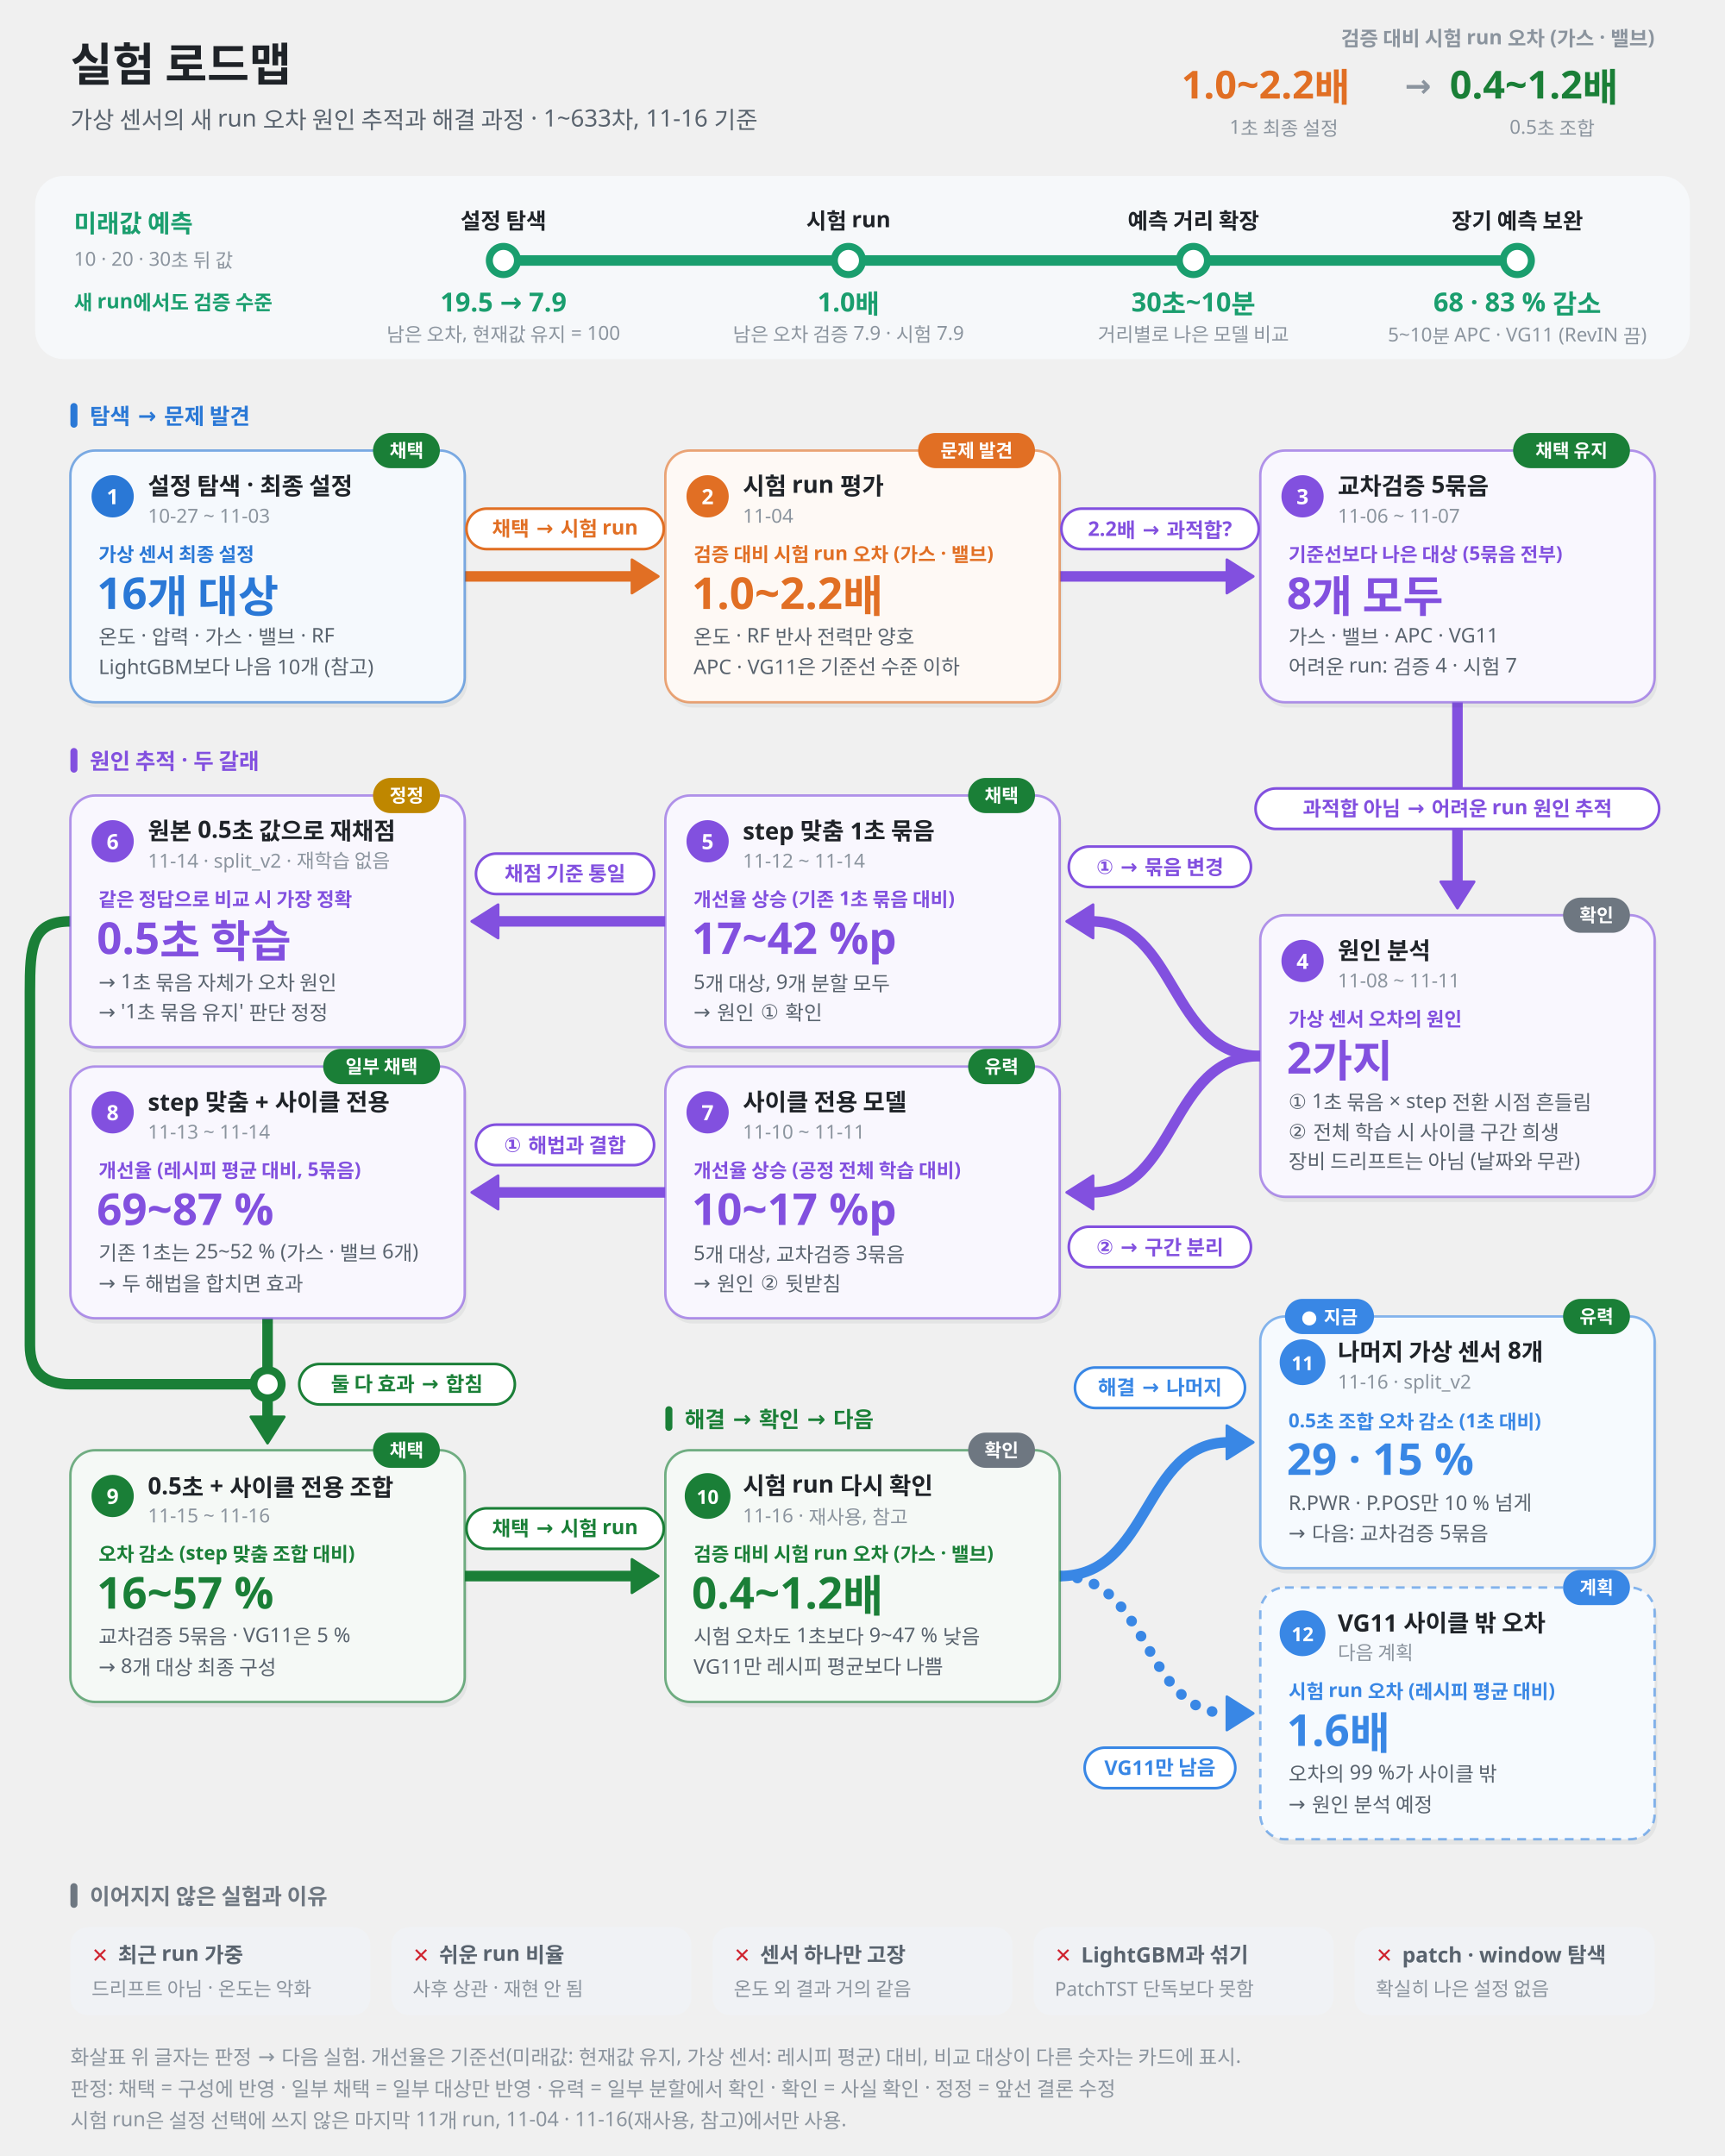
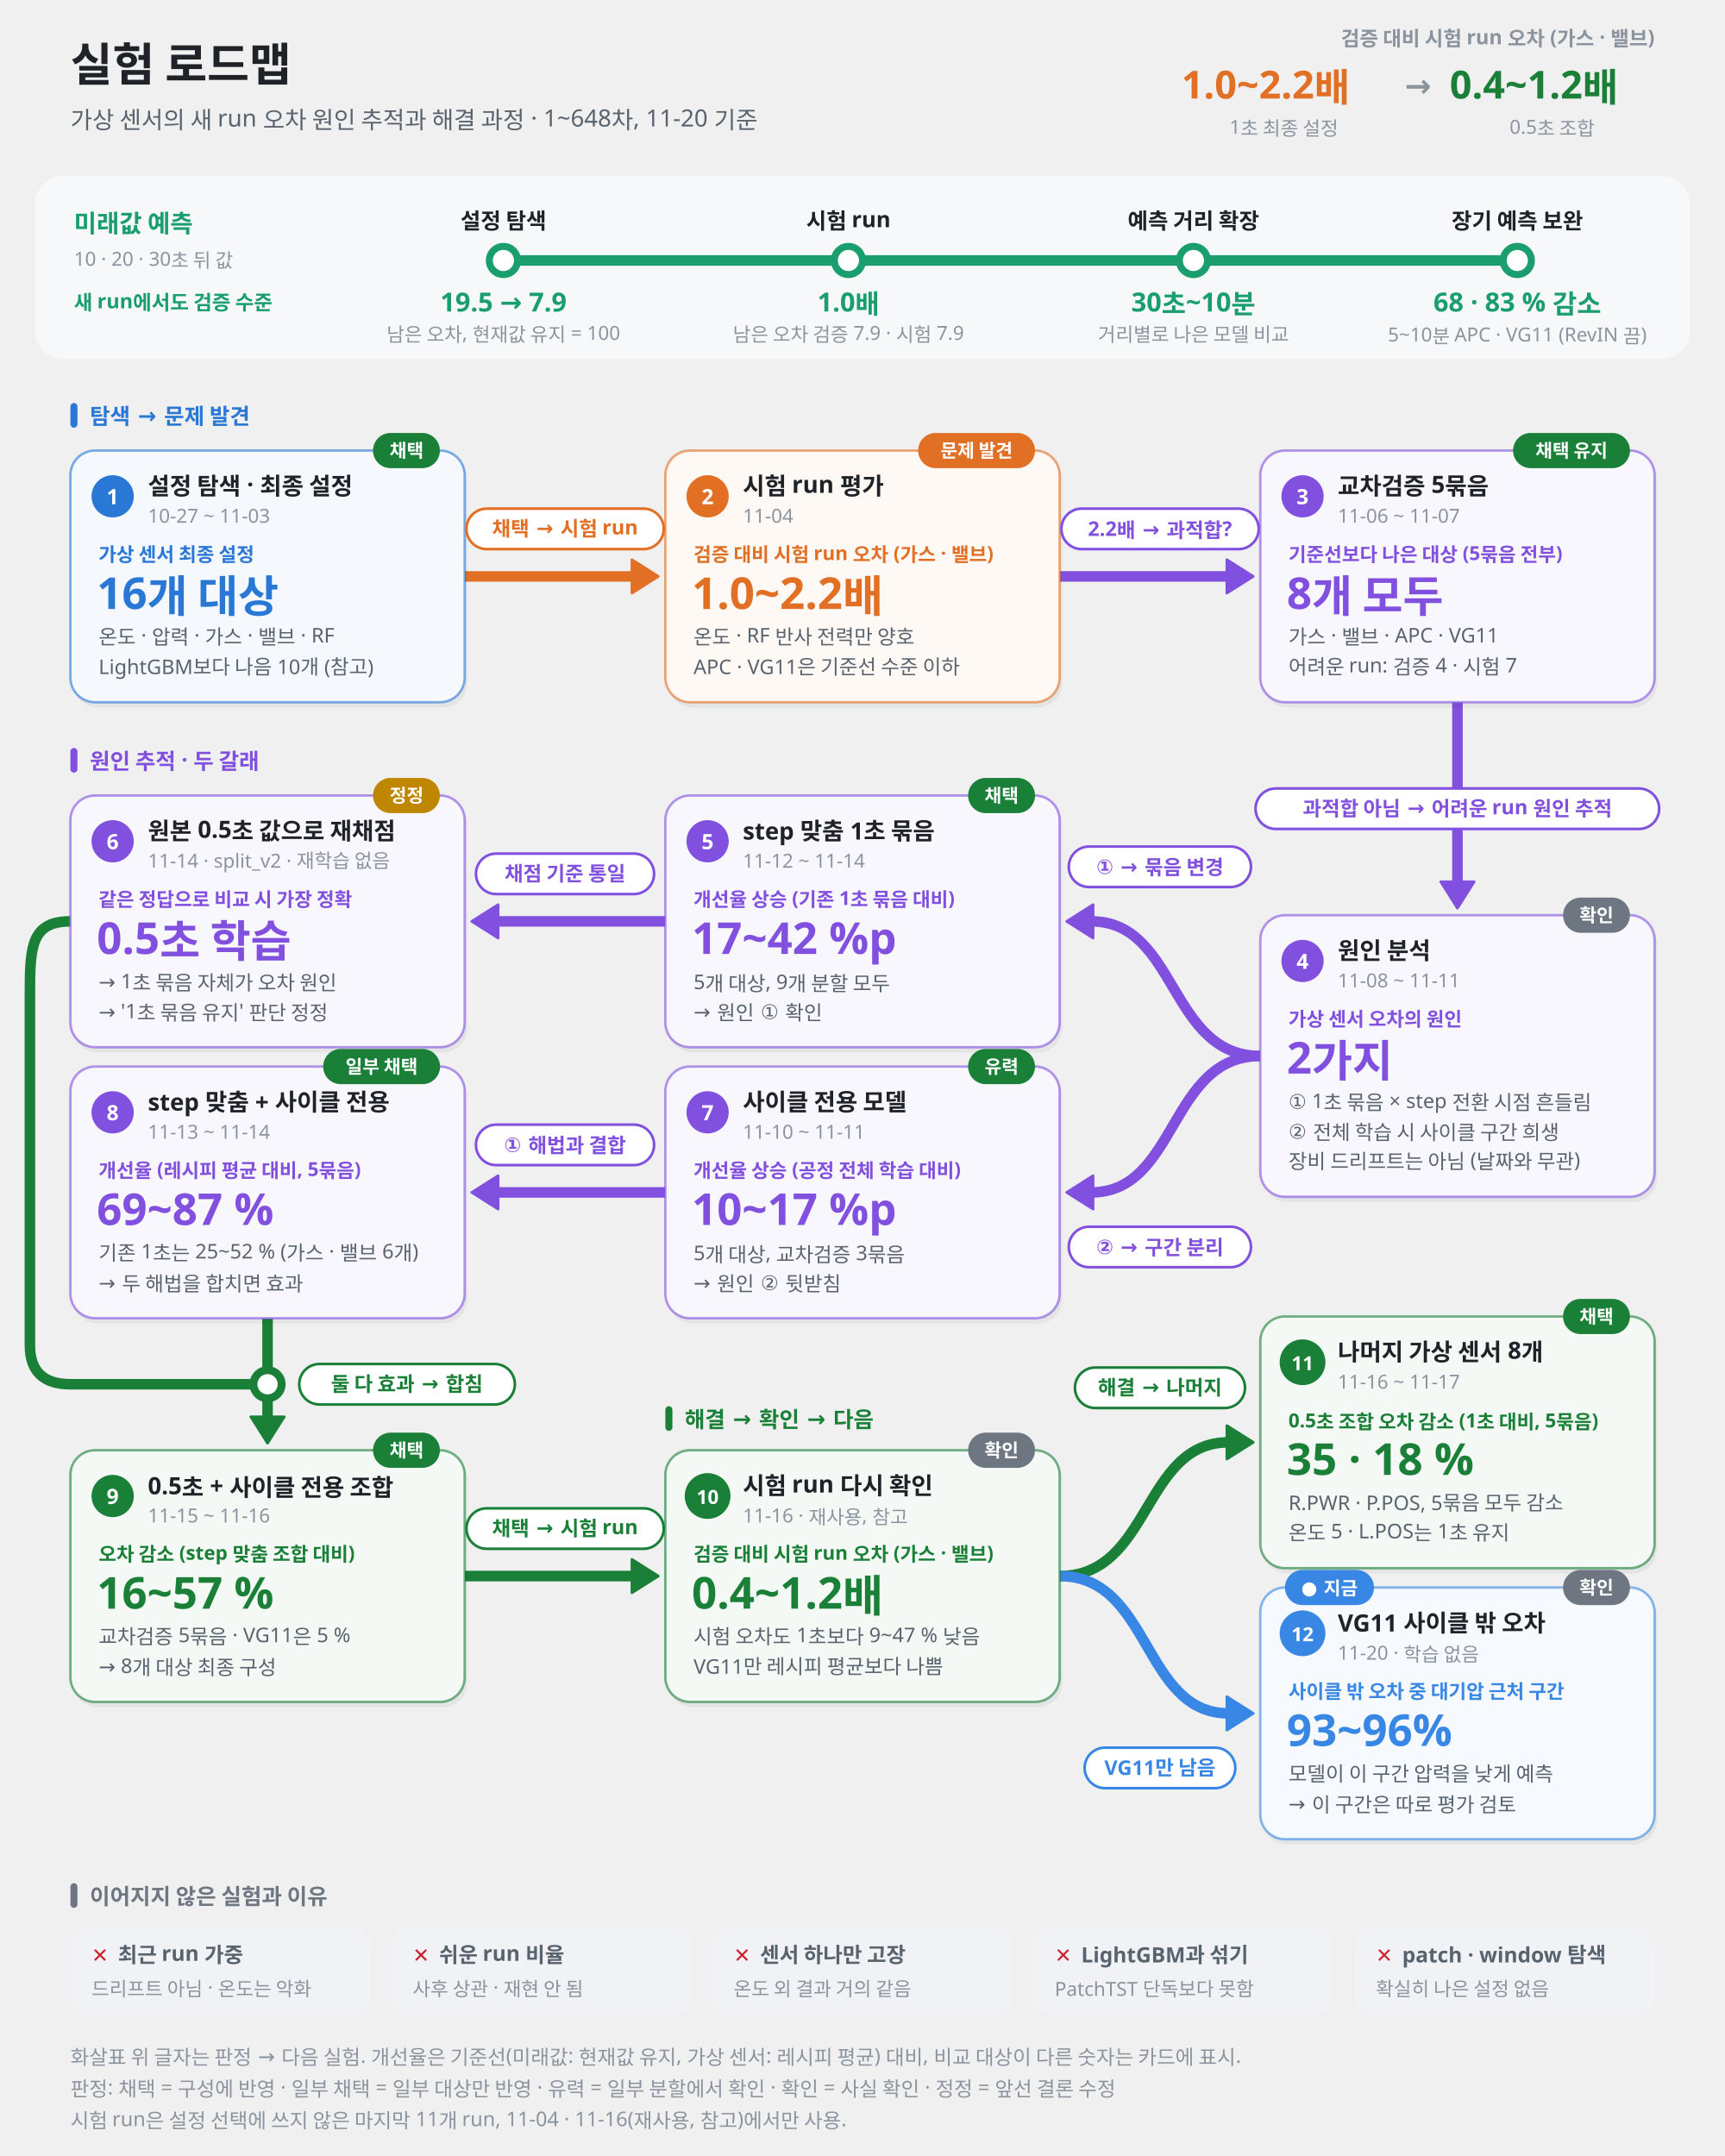
- <svg xmlns="http://www.w3.org/2000/svg" width="980" height="1225" viewBox="0 0 980 1225" role="img" aria-label="실험 로드맵: 가상 센서의 검증 대비 시험 run 오차를 1.0~2.2배에서 0.4~1.2배로 줄이기까지 (1~633차)" font-family="'Pretendard','Apple SD Gothic Neo','Malgun Gothic','Noto Sans KR',system-ui,sans-serif">
+ <svg xmlns="http://www.w3.org/2000/svg" width="980" height="1225" viewBox="0 0 980 1225" role="img" aria-label="실험 로드맵: 가상 센서의 검증 대비 시험 run 오차를 1.0~2.2배에서 0.4~1.2배로 줄이기까지 (1~648차)" font-family="'Pretendard','Apple SD Gothic Neo','Malgun Gothic','Noto Sans KR',system-ui,sans-serif">
  <text x="40.0" y="46.0" font-size="26" font-weight="800" fill="#1f2328" text-anchor="start">실험 로드맵</text>
-   <text x="40.0" y="73.0" font-size="13.5" font-weight="400" fill="#59636e" text-anchor="start">가상 센서의 새 run 오차 원인 추적과 해결 과정 · 1~633차, 11-16 기준</text>
+   <text x="40.0" y="73.0" font-size="13.5" font-weight="400" fill="#59636e" text-anchor="start">가상 센서의 새 run 오차 원인 추적과 해결 과정 · 1~648차, 11-20 기준</text>
  <text x="940.0" y="26.0" font-size="11.5" font-weight="700" fill="#8b949e" text-anchor="end">검증 대비 시험 run 오차 (가스 · 밸브)</text>
  <text x="671.2" y="56.0" font-size="22" font-weight="800" fill="#e16f24" text-anchor="start">1.0~2.2배</text>
  <text x="805.6" y="55.0" font-size="18" font-weight="700" fill="#8b949e" text-anchor="middle">→</text>
  <text x="823.6" y="56.0" font-size="22" font-weight="800" fill="#1a7f37" text-anchor="start">0.4~1.2배</text>
  <text x="729.4" y="76.0" font-size="11" font-weight="400" fill="#8b949e" text-anchor="middle">1초 최종 설정</text>
  <text x="881.8" y="76.0" font-size="11" font-weight="400" fill="#8b949e" text-anchor="middle">0.5초 조합</text>
  <rect x="20" y="100" width="940" height="104" rx="16" fill="#f6f8fa" />
  <text x="42.0" y="132.0" font-size="14" font-weight="800" fill="#1a9e6e" text-anchor="start">미래값 예측</text>
  <text x="42.0" y="151.0" font-size="11" font-weight="400" fill="#8b949e" text-anchor="start">10 · 20 · 30초 뒤 값</text>
  <text x="42.0" y="176.0" font-size="11.5" font-weight="700" fill="#1a9e6e" text-anchor="start">새 run에서도 검증 수준</text>
  <line x1="286" y1="148" x2="862" y2="148" stroke="#1a9e6e" stroke-width="6" stroke-linecap="round" />
  <circle cx="286" cy="148" r="8" fill="#ffffff" stroke="#1a9e6e" stroke-width="4" />
  <text x="286.0" y="130.0" font-size="12.5" font-weight="700" fill="#1f2328" text-anchor="middle">설정 탐색</text>
  <text x="286.0" y="177.0" font-size="15" font-weight="800" fill="#1a9e6e" text-anchor="middle">19.5 → 7.9</text>
  <text x="286.0" y="194.0" font-size="11" font-weight="400" fill="#8b949e" text-anchor="middle">남은 오차, 현재값 유지 = 100</text>
  <circle cx="482" cy="148" r="8" fill="#ffffff" stroke="#1a9e6e" stroke-width="4" />
  <text x="482.0" y="130.0" font-size="12.5" font-weight="700" fill="#1f2328" text-anchor="middle">시험 run</text>
  <text x="482.0" y="177.0" font-size="15" font-weight="800" fill="#1a9e6e" text-anchor="middle">1.0배</text>
  <text x="482.0" y="194.0" font-size="11" font-weight="400" fill="#8b949e" text-anchor="middle">남은 오차 검증 7.9 · 시험 7.9</text>
  <circle cx="678" cy="148" r="8" fill="#ffffff" stroke="#1a9e6e" stroke-width="4" />
  <text x="678.0" y="130.0" font-size="12.5" font-weight="700" fill="#1f2328" text-anchor="middle">예측 거리 확장</text>
  <text x="678.0" y="177.0" font-size="15" font-weight="800" fill="#1a9e6e" text-anchor="middle">30초~10분</text>
  <text x="678.0" y="194.0" font-size="11" font-weight="400" fill="#8b949e" text-anchor="middle">거리별로 나은 모델 비교</text>
  <circle cx="862" cy="148" r="8" fill="#ffffff" stroke="#1a9e6e" stroke-width="4" />
  <text x="862.0" y="130.0" font-size="12.5" font-weight="700" fill="#1f2328" text-anchor="middle">장기 예측 보완</text>
  <text x="862.0" y="177.0" font-size="15" font-weight="800" fill="#1a9e6e" text-anchor="middle">68 · 83 % 감소</text>
  <text x="862.0" y="194.0" font-size="11" font-weight="400" fill="#8b949e" text-anchor="middle">5~10분 APC · VG11 (RevIN 끔)</text>
  <rect x="40" y="229" width="4" height="14" rx="2" fill="#2a78d6" />
  <text x="51.0" y="241.0" font-size="12.5" font-weight="800" fill="#2a78d6" text-anchor="start">탐색 → 문제 발견</text>
  <rect x="40" y="425" width="4" height="14" rx="2" fill="#8250df" />
  <text x="51.0" y="437.0" font-size="12.5" font-weight="800" fill="#8250df" text-anchor="start">원인 추적 · 두 갈래</text>
  <rect x="378" y="799" width="4" height="14" rx="2" fill="#1a7f37" />
  <text x="389.0" y="811.0" font-size="12.5" font-weight="800" fill="#1a7f37" text-anchor="start">해결 → 확인 → 다음</text>
  <path d="M264,327.5 L360,327.5" fill="none" stroke="#e16f24" stroke-width="6" stroke-linejoin="round" stroke-linecap="butt" />
  <polygon points="374,327.5 359.0,337.0 359.0,318.0" fill="#e16f24" stroke="#e16f24" stroke-width="1.5" stroke-linejoin="round" />
  <path d="M602,327.5 L698,327.5" fill="none" stroke="#8250df" stroke-width="6" stroke-linejoin="round" stroke-linecap="butt" />
  <polygon points="712,327.5 697.0,337.0 697.0,318.0" fill="#8250df" stroke="#8250df" stroke-width="1.5" stroke-linejoin="round" />
  <path d="M828.0,399 L828.0,502" fill="none" stroke="#8250df" stroke-width="6" stroke-linejoin="round" stroke-linecap="butt" />
  <polygon points="828.0,516 818.5,501.0 837.5,501.0" fill="#8250df" stroke="#8250df" stroke-width="1.5" stroke-linejoin="round" />
  <path d="M716,600.0 C664,600.0 669,523.5 620,523.5" fill="none" stroke="#8250df" stroke-width="6" stroke-linejoin="round" stroke-linecap="butt" />
  <polygon points="606,523.5 621.0,514.0 621.0,533.0" fill="#8250df" stroke="#8250df" stroke-width="1.5" stroke-linejoin="round" />
  <path d="M378,523.5 L282,523.5" fill="none" stroke="#8250df" stroke-width="6" stroke-linejoin="round" stroke-linecap="butt" />
  <polygon points="268,523.5 283.0,514.0 283.0,533.0" fill="#8250df" stroke="#8250df" stroke-width="1.5" stroke-linejoin="round" />
  <path d="M716,600.0 C664,600.0 669,677.5 620,677.5" fill="none" stroke="#8250df" stroke-width="6" stroke-linejoin="round" stroke-linecap="butt" />
  <polygon points="606,677.5 621.0,668.0 621.0,687.0" fill="#8250df" stroke="#8250df" stroke-width="1.5" stroke-linejoin="round" />
  <path d="M378,677.5 L282,677.5" fill="none" stroke="#8250df" stroke-width="6" stroke-linejoin="round" stroke-linecap="butt" />
  <polygon points="268,677.5 283.0,668.0 283.0,687.0" fill="#8250df" stroke="#8250df" stroke-width="1.5" stroke-linejoin="round" />
  <path d="M40,523.5 C18,523.5 17,537.5 17,563.5 L17,764.5 Q17,786.5 40,786.5 L152.0,786.5" fill="none" stroke="#1a7f37" stroke-width="6" stroke-linejoin="round" stroke-linecap="butt" />
  <path d="M152.0,749 L152.0,806" fill="none" stroke="#1a7f37" stroke-width="6" stroke-linejoin="round" stroke-linecap="butt" />
  <polygon points="152.0,820 142.5,805.0 161.5,805.0" fill="#1a7f37" stroke="#1a7f37" stroke-width="1.5" stroke-linejoin="round" />
  <circle cx="152.0" cy="786.5" r="8" fill="#ffffff" stroke="#1a7f37" stroke-width="4.5" />
  <path d="M264,895.5 L360,895.5" fill="none" stroke="#1a7f37" stroke-width="6" stroke-linejoin="round" stroke-linecap="butt" />
  <polygon points="374,895.5 359.0,905.0 359.0,886.0" fill="#1a7f37" stroke="#1a7f37" stroke-width="1.5" stroke-linejoin="round" />
-   <path d="M602,895.5 C654,895.5 649,819.5 698,819.5" fill="none" stroke="#3987e5" stroke-width="6" stroke-linejoin="round" stroke-linecap="butt" />
-   <polygon points="712,819.5 697.0,829.0 697.0,810.0" fill="#3987e5" stroke="#3987e5" stroke-width="1.5" stroke-linejoin="round" />
-   <path d="M602,895.5 C654,895.5 649,973.5 698,973.5" fill="none" stroke="#3987e5" stroke-width="6" stroke-linejoin="round" stroke-dasharray="0.1 10" stroke-linecap="round" />
+   <path d="M602,895.5 C654,895.5 649,819.5 698,819.5" fill="none" stroke="#1a7f37" stroke-width="6" stroke-linejoin="round" stroke-linecap="butt" />
+   <polygon points="712,819.5 697.0,829.0 697.0,810.0" fill="#1a7f37" stroke="#1a7f37" stroke-width="1.5" stroke-linejoin="round" />
+   <path d="M602,895.5 C654,895.5 649,973.5 698,973.5" fill="none" stroke="#3987e5" stroke-width="6" stroke-linejoin="round" stroke-linecap="butt" />
  <polygon points="712,973.5 697.0,983.0 697.0,964.0" fill="#3987e5" stroke="#3987e5" stroke-width="1.5" stroke-linejoin="round" />
  <rect x="41.5" y="259" width="224" height="143" rx="14" fill="#1f2328" fill-opacity="0.06" />
  <rect x="40" y="256" width="224" height="143" rx="14" fill="#ffffff" stroke="#2a78d6" stroke-opacity="0.6" stroke-width="1.4" />
  <rect x="40" y="256" width="224" height="143" rx="14" fill="#2a78d6" fill-opacity="0.045" />
  <circle cx="64" cy="282" r="12" fill="#2a78d6" />
  <text x="64.0" y="286.5" font-size="12" font-weight="800" fill="#ffffff" text-anchor="middle">1</text>
  <text x="84.0" y="281.0" font-size="13.5" font-weight="700" fill="#1f2328" text-anchor="start">설정 탐색 · 최종 설정</text>
  <text x="84.0" y="297.0" font-size="11" font-weight="400" fill="#8b949e" text-anchor="start">10-27 ~ 11-03</text>
  <text x="56.0" y="319.0" font-size="11" font-weight="700" fill="#2a78d6" text-anchor="start">가상 센서 최종 설정</text>
  <text x="55.0" y="346.0" font-size="25" font-weight="800" fill="#2a78d6" text-anchor="start">16개 대상</text>
  <text x="56.0" y="366.0" font-size="11.5" font-weight="400" fill="#59636e" text-anchor="start">온도 · 압력 · 가스 · 밸브 · RF</text>
  <text x="56.0" y="383.0" font-size="11.5" font-weight="400" fill="#59636e" text-anchor="start">LightGBM보다 나음 10개 (참고)</text>
  <rect x="211.9" y="246" width="38.0" height="20" rx="10" fill="#1a7f37" />
  <text x="231.0" y="259.8" font-size="10.5" font-weight="700" fill="#ffffff" text-anchor="middle">채택</text>
  <rect x="379.5" y="259" width="224" height="143" rx="14" fill="#1f2328" fill-opacity="0.06" />
  <rect x="378" y="256" width="224" height="143" rx="14" fill="#ffffff" stroke="#e16f24" stroke-opacity="0.6" stroke-width="1.4" />
  <rect x="378" y="256" width="224" height="143" rx="14" fill="#e16f24" fill-opacity="0.045" />
  <circle cx="402" cy="282" r="12" fill="#e16f24" />
  <text x="402.0" y="286.5" font-size="12" font-weight="800" fill="#ffffff" text-anchor="middle">2</text>
  <text x="422.0" y="281.0" font-size="13.5" font-weight="700" fill="#1f2328" text-anchor="start">시험 run 평가</text>
  <text x="422.0" y="297.0" font-size="11" font-weight="400" fill="#8b949e" text-anchor="start">11-04</text>
  <text x="394.0" y="319.0" font-size="11" font-weight="700" fill="#e16f24" text-anchor="start">검증 대비 시험 run 오차 (가스 · 밸브)</text>
  <text x="393.0" y="346.0" font-size="25" font-weight="800" fill="#e16f24" text-anchor="start">1.0~2.2배</text>
  <text x="394.0" y="366.0" font-size="11.5" font-weight="400" fill="#59636e" text-anchor="start">온도 · RF 반사 전력만 양호</text>
  <text x="394.0" y="383.0" font-size="11.5" font-weight="400" fill="#59636e" text-anchor="start">APC · VG11은 기준선 수준 이하</text>
  <rect x="521.6" y="246" width="66.4" height="20" rx="10" fill="#e16f24" />
  <text x="554.8" y="259.8" font-size="10.5" font-weight="700" fill="#ffffff" text-anchor="middle">문제 발견</text>
  <rect x="717.5" y="259" width="224" height="143" rx="14" fill="#1f2328" fill-opacity="0.06" />
  <rect x="716" y="256" width="224" height="143" rx="14" fill="#ffffff" stroke="#8250df" stroke-opacity="0.6" stroke-width="1.4" />
  <rect x="716" y="256" width="224" height="143" rx="14" fill="#8250df" fill-opacity="0.045" />
  <circle cx="740" cy="282" r="12" fill="#8250df" />
  <text x="740.0" y="286.5" font-size="12" font-weight="800" fill="#ffffff" text-anchor="middle">3</text>
  <text x="760.0" y="281.0" font-size="13.5" font-weight="700" fill="#1f2328" text-anchor="start">교차검증 5묶음</text>
  <text x="760.0" y="297.0" font-size="11" font-weight="400" fill="#8b949e" text-anchor="start">11-06 ~ 11-07</text>
  <text x="732.0" y="319.0" font-size="11" font-weight="700" fill="#8250df" text-anchor="start">기준선보다 나은 대상 (5묶음 전부)</text>
  <text x="731.0" y="346.0" font-size="25" font-weight="800" fill="#8250df" text-anchor="start">8개 모두</text>
  <text x="732.0" y="366.0" font-size="11.5" font-weight="400" fill="#59636e" text-anchor="start">가스 · 밸브 · APC · VG11</text>
  <text x="732.0" y="383.0" font-size="11.5" font-weight="400" fill="#59636e" text-anchor="start">어려운 run: 검증 4 · 시험 7</text>
  <rect x="859.6" y="246" width="66.4" height="20" rx="10" fill="#1a7f37" />
  <text x="892.8" y="259.8" font-size="10.5" font-weight="700" fill="#ffffff" text-anchor="middle">채택 유지</text>
  <rect x="717.5" y="523" width="224" height="160" rx="14" fill="#1f2328" fill-opacity="0.06" />
  <rect x="716" y="520" width="224" height="160" rx="14" fill="#ffffff" stroke="#8250df" stroke-opacity="0.6" stroke-width="1.4" />
  <rect x="716" y="520" width="224" height="160" rx="14" fill="#8250df" fill-opacity="0.045" />
  <circle cx="740" cy="546" r="12" fill="#8250df" />
  <text x="740.0" y="550.5" font-size="12" font-weight="800" fill="#ffffff" text-anchor="middle">4</text>
  <text x="760.0" y="545.0" font-size="13.5" font-weight="700" fill="#1f2328" text-anchor="start">원인 분석</text>
  <text x="760.0" y="561.0" font-size="11" font-weight="400" fill="#8b949e" text-anchor="start">11-08 ~ 11-11</text>
  <text x="732.0" y="583.0" font-size="11" font-weight="700" fill="#8250df" text-anchor="start">가상 센서 오차의 원인</text>
  <text x="731.0" y="610.0" font-size="25" font-weight="800" fill="#8250df" text-anchor="start">2가지</text>
  <text x="732.0" y="630.0" font-size="11.5" font-weight="400" fill="#59636e" text-anchor="start">① 1초 묶음 × step 전환 시점 흔들림</text>
  <text x="732.0" y="647.0" font-size="11.5" font-weight="400" fill="#59636e" text-anchor="start">② 전체 학습 시 사이클 구간 희생</text>
  <text x="732.0" y="664.0" font-size="11.5" font-weight="400" fill="#59636e" text-anchor="start">장비 드리프트는 아님 (날짜와 무관)</text>
  <rect x="888.0" y="510" width="38.0" height="20" rx="10" fill="#6e7781" />
  <text x="907.0" y="523.8" font-size="10.5" font-weight="700" fill="#ffffff" text-anchor="middle">확인</text>
  <rect x="379.5" y="455" width="224" height="143" rx="14" fill="#1f2328" fill-opacity="0.06" />
  <rect x="378" y="452" width="224" height="143" rx="14" fill="#ffffff" stroke="#8250df" stroke-opacity="0.6" stroke-width="1.4" />
  <rect x="378" y="452" width="224" height="143" rx="14" fill="#8250df" fill-opacity="0.045" />
  <circle cx="402" cy="478" r="12" fill="#8250df" />
  <text x="402.0" y="482.5" font-size="12" font-weight="800" fill="#ffffff" text-anchor="middle">5</text>
  <text x="422.0" y="477.0" font-size="13.5" font-weight="700" fill="#1f2328" text-anchor="start">step 맞춤 1초 묶음</text>
  <text x="422.0" y="493.0" font-size="11" font-weight="400" fill="#8b949e" text-anchor="start">11-12 ~ 11-14</text>
  <text x="394.0" y="515.0" font-size="11" font-weight="700" fill="#8250df" text-anchor="start">개선율 상승 (기존 1초 묶음 대비)</text>
  <text x="393.0" y="542.0" font-size="25" font-weight="800" fill="#8250df" text-anchor="start">17~42 %p</text>
  <text x="394.0" y="562.0" font-size="11.5" font-weight="400" fill="#59636e" text-anchor="start">5개 대상, 9개 분할 모두</text>
  <text x="394.0" y="579.0" font-size="11.5" font-weight="400" fill="#59636e" text-anchor="start">→ 원인 ① 확인</text>
  <rect x="550.0" y="442" width="38.0" height="20" rx="10" fill="#1a7f37" />
  <text x="569.0" y="455.8" font-size="10.5" font-weight="700" fill="#ffffff" text-anchor="middle">채택</text>
  <rect x="41.5" y="455" width="224" height="143" rx="14" fill="#1f2328" fill-opacity="0.06" />
  <rect x="40" y="452" width="224" height="143" rx="14" fill="#ffffff" stroke="#8250df" stroke-opacity="0.6" stroke-width="1.4" />
  <rect x="40" y="452" width="224" height="143" rx="14" fill="#8250df" fill-opacity="0.045" />
  <circle cx="64" cy="478" r="12" fill="#8250df" />
  <text x="64.0" y="482.5" font-size="12" font-weight="800" fill="#ffffff" text-anchor="middle">6</text>
  <text x="84.0" y="477.0" font-size="13.5" font-weight="700" fill="#1f2328" text-anchor="start">원본 0.5초 값으로 재채점</text>
  <text x="84.0" y="493.0" font-size="11" font-weight="400" fill="#8b949e" text-anchor="start">11-14 · split_v2 · 재학습 없음</text>
  <text x="56.0" y="515.0" font-size="11" font-weight="700" fill="#8250df" text-anchor="start">같은 정답으로 비교 시 가장 정확</text>
  <text x="55.0" y="542.0" font-size="25" font-weight="800" fill="#8250df" text-anchor="start">0.5초 학습</text>
  <text x="56.0" y="562.0" font-size="11.5" font-weight="400" fill="#59636e" text-anchor="start">→ 1초 묶음 자체가 오차 원인</text>
  <text x="56.0" y="579.0" font-size="11.5" font-weight="400" fill="#59636e" text-anchor="start">→ '1초 묶음 유지' 판단 정정</text>
  <rect x="211.9" y="442" width="38.0" height="20" rx="10" fill="#bf8700" />
  <text x="231.0" y="455.8" font-size="10.5" font-weight="700" fill="#ffffff" text-anchor="middle">정정</text>
  <rect x="379.5" y="609" width="224" height="143" rx="14" fill="#1f2328" fill-opacity="0.06" />
  <rect x="378" y="606" width="224" height="143" rx="14" fill="#ffffff" stroke="#8250df" stroke-opacity="0.6" stroke-width="1.4" />
  <rect x="378" y="606" width="224" height="143" rx="14" fill="#8250df" fill-opacity="0.045" />
  <circle cx="402" cy="632" r="12" fill="#8250df" />
  <text x="402.0" y="636.5" font-size="12" font-weight="800" fill="#ffffff" text-anchor="middle">7</text>
  <text x="422.0" y="631.0" font-size="13.5" font-weight="700" fill="#1f2328" text-anchor="start">사이클 전용 모델</text>
  <text x="422.0" y="647.0" font-size="11" font-weight="400" fill="#8b949e" text-anchor="start">11-10 ~ 11-11</text>
  <text x="394.0" y="669.0" font-size="11" font-weight="700" fill="#8250df" text-anchor="start">개선율 상승 (공정 전체 학습 대비)</text>
  <text x="393.0" y="696.0" font-size="25" font-weight="800" fill="#8250df" text-anchor="start">10~17 %p</text>
  <text x="394.0" y="716.0" font-size="11.5" font-weight="400" fill="#59636e" text-anchor="start">5개 대상, 교차검증 3묶음</text>
  <text x="394.0" y="733.0" font-size="11.5" font-weight="400" fill="#59636e" text-anchor="start">→ 원인 ② 뒷받침</text>
  <rect x="550.0" y="596" width="38.0" height="20" rx="10" fill="#1a7f37" />
  <text x="569.0" y="609.8" font-size="10.5" font-weight="700" fill="#ffffff" text-anchor="middle">유력</text>
  <rect x="41.5" y="609" width="224" height="143" rx="14" fill="#1f2328" fill-opacity="0.06" />
  <rect x="40" y="606" width="224" height="143" rx="14" fill="#ffffff" stroke="#8250df" stroke-opacity="0.6" stroke-width="1.4" />
  <rect x="40" y="606" width="224" height="143" rx="14" fill="#8250df" fill-opacity="0.045" />
  <circle cx="64" cy="632" r="12" fill="#8250df" />
  <text x="64.0" y="636.5" font-size="12" font-weight="800" fill="#ffffff" text-anchor="middle">8</text>
  <text x="84.0" y="631.0" font-size="13.5" font-weight="700" fill="#1f2328" text-anchor="start">step 맞춤 + 사이클 전용</text>
  <text x="84.0" y="647.0" font-size="11" font-weight="400" fill="#8b949e" text-anchor="start">11-13 ~ 11-14</text>
  <text x="56.0" y="669.0" font-size="11" font-weight="700" fill="#8250df" text-anchor="start">개선율 (레시피 평균 대비, 5묶음)</text>
  <text x="55.0" y="696.0" font-size="25" font-weight="800" fill="#8250df" text-anchor="start">69~87 %</text>
  <text x="56.0" y="716.0" font-size="11.5" font-weight="400" fill="#59636e" text-anchor="start">기존 1초는 25~52 % (가스 · 밸브 6개)</text>
  <text x="56.0" y="733.0" font-size="11.5" font-weight="400" fill="#59636e" text-anchor="start">→ 두 해법을 합치면 효과</text>
  <rect x="183.6" y="596" width="66.4" height="20" rx="10" fill="#1a7f37" />
  <text x="216.8" y="609.8" font-size="10.5" font-weight="700" fill="#ffffff" text-anchor="middle">일부 채택</text>
  <rect x="41.5" y="827" width="224" height="143" rx="14" fill="#1f2328" fill-opacity="0.06" />
  <rect x="40" y="824" width="224" height="143" rx="14" fill="#ffffff" stroke="#1a7f37" stroke-opacity="0.6" stroke-width="1.4" />
  <rect x="40" y="824" width="224" height="143" rx="14" fill="#1a7f37" fill-opacity="0.045" />
  <circle cx="64" cy="850" r="12" fill="#1a7f37" />
  <text x="64.0" y="854.5" font-size="12" font-weight="800" fill="#ffffff" text-anchor="middle">9</text>
  <text x="84.0" y="849.0" font-size="13.5" font-weight="700" fill="#1f2328" text-anchor="start">0.5초 + 사이클 전용 조합</text>
  <text x="84.0" y="865.0" font-size="11" font-weight="400" fill="#8b949e" text-anchor="start">11-15 ~ 11-16</text>
  <text x="56.0" y="887.0" font-size="11" font-weight="700" fill="#1a7f37" text-anchor="start">오차 감소 (step 맞춤 조합 대비)</text>
  <text x="55.0" y="914.0" font-size="25" font-weight="800" fill="#1a7f37" text-anchor="start">16~57 %</text>
  <text x="56.0" y="934.0" font-size="11.5" font-weight="400" fill="#59636e" text-anchor="start">교차검증 5묶음 · VG11은 5 %</text>
  <text x="56.0" y="951.0" font-size="11.5" font-weight="400" fill="#59636e" text-anchor="start">→ 8개 대상 최종 구성</text>
  <rect x="211.9" y="814" width="38.0" height="20" rx="10" fill="#1a7f37" />
  <text x="231.0" y="827.8" font-size="10.5" font-weight="700" fill="#ffffff" text-anchor="middle">채택</text>
  <rect x="379.5" y="827" width="224" height="143" rx="14" fill="#1f2328" fill-opacity="0.06" />
  <rect x="378" y="824" width="224" height="143" rx="14" fill="#ffffff" stroke="#1a7f37" stroke-opacity="0.6" stroke-width="1.4" />
  <rect x="378" y="824" width="224" height="143" rx="14" fill="#1a7f37" fill-opacity="0.045" />
  <circle cx="402" cy="850" r="13" fill="#1a7f37" />
  <text x="402.0" y="854.5" font-size="11" font-weight="800" fill="#ffffff" text-anchor="middle">10</text>
  <text x="422.0" y="849.0" font-size="13.5" font-weight="700" fill="#1f2328" text-anchor="start">시험 run 다시 확인</text>
  <text x="422.0" y="865.0" font-size="11" font-weight="400" fill="#8b949e" text-anchor="start">11-16 · 재사용, 참고</text>
  <text x="394.0" y="887.0" font-size="11" font-weight="700" fill="#1a7f37" text-anchor="start">검증 대비 시험 run 오차 (가스 · 밸브)</text>
  <text x="393.0" y="914.0" font-size="25" font-weight="800" fill="#1a7f37" text-anchor="start">0.4~1.2배</text>
  <text x="394.0" y="934.0" font-size="11.5" font-weight="400" fill="#59636e" text-anchor="start">시험 오차도 1초보다 9~47 % 낮음</text>
  <text x="394.0" y="951.0" font-size="11.5" font-weight="400" fill="#59636e" text-anchor="start">VG11만 레시피 평균보다 나쁨</text>
  <rect x="550.0" y="814" width="38.0" height="20" rx="10" fill="#6e7781" />
  <text x="569.0" y="827.8" font-size="10.5" font-weight="700" fill="#ffffff" text-anchor="middle">확인</text>
  <rect x="717.5" y="751" width="224" height="143" rx="14" fill="#1f2328" fill-opacity="0.06" />
-   <rect x="716" y="748" width="224" height="143" rx="14" fill="#ffffff" stroke="#3987e5" stroke-opacity="0.6" stroke-width="1.4" />
-   <rect x="716" y="748" width="224" height="143" rx="14" fill="#3987e5" fill-opacity="0.045" />
-   <circle cx="740" cy="774" r="13" fill="#3987e5" />
+   <rect x="716" y="748" width="224" height="143" rx="14" fill="#ffffff" stroke="#1a7f37" stroke-opacity="0.6" stroke-width="1.4" />
+   <rect x="716" y="748" width="224" height="143" rx="14" fill="#1a7f37" fill-opacity="0.045" />
+   <circle cx="740" cy="774" r="13" fill="#1a7f37" />
  <text x="740.0" y="778.5" font-size="11" font-weight="800" fill="#ffffff" text-anchor="middle">11</text>
  <text x="760.0" y="773.0" font-size="13.5" font-weight="700" fill="#1f2328" text-anchor="start">나머지 가상 센서 8개</text>
-   <text x="760.0" y="789.0" font-size="11" font-weight="400" fill="#8b949e" text-anchor="start">11-16 · split_v2</text>
-   <text x="732.0" y="811.0" font-size="11" font-weight="700" fill="#3987e5" text-anchor="start">0.5초 조합 오차 감소 (1초 대비)</text>
-   <text x="731.0" y="838.0" font-size="25" font-weight="800" fill="#3987e5" text-anchor="start">29 · 15 %</text>
-   <text x="732.0" y="858.0" font-size="11.5" font-weight="400" fill="#59636e" text-anchor="start">R.PWR · P.POS만 10 % 넘게</text>
-   <text x="732.0" y="875.0" font-size="11.5" font-weight="400" fill="#59636e" text-anchor="start">→ 다음: 교차검증 5묶음</text>
+   <text x="760.0" y="789.0" font-size="11" font-weight="400" fill="#8b949e" text-anchor="start">11-16 ~ 11-17</text>
+   <text x="732.0" y="811.0" font-size="11" font-weight="700" fill="#1a7f37" text-anchor="start">0.5초 조합 오차 감소 (1초 대비, 5묶음)</text>
+   <text x="731.0" y="838.0" font-size="25" font-weight="800" fill="#1a7f37" text-anchor="start">35 · 18 %</text>
+   <text x="732.0" y="858.0" font-size="11.5" font-weight="400" fill="#59636e" text-anchor="start">R.PWR · P.POS, 5묶음 모두 감소</text>
+   <text x="732.0" y="875.0" font-size="11.5" font-weight="400" fill="#59636e" text-anchor="start">온도 5 · L.POS는 1초 유지</text>
  <rect x="888.0" y="738" width="38.0" height="20" rx="10" fill="#1a7f37" />
-   <text x="907.0" y="751.8" font-size="10.5" font-weight="700" fill="#ffffff" text-anchor="middle">유력</text>
-   <rect x="730.0" y="738" width="50.6" height="20" rx="10" fill="#3987e5" />
-   <text x="755.3" y="751.8" font-size="10.5" font-weight="700" fill="#ffffff" text-anchor="middle">● 지금</text>
+   <text x="907.0" y="751.8" font-size="10.5" font-weight="700" fill="#ffffff" text-anchor="middle">채택</text>
  <rect x="717.5" y="905" width="224" height="143" rx="14" fill="#1f2328" fill-opacity="0.06" />
-   <rect x="716" y="902" width="224" height="143" rx="14" fill="#ffffff" stroke="#3987e5" stroke-opacity="0.6" stroke-width="1.4" stroke-dasharray="5 4" />
+   <rect x="716" y="902" width="224" height="143" rx="14" fill="#ffffff" stroke="#3987e5" stroke-opacity="0.6" stroke-width="1.4" />
  <rect x="716" y="902" width="224" height="143" rx="14" fill="#3987e5" fill-opacity="0.045" />
  <circle cx="740" cy="928" r="13" fill="#3987e5" />
  <text x="740.0" y="932.5" font-size="11" font-weight="800" fill="#ffffff" text-anchor="middle">12</text>
  <text x="760.0" y="927.0" font-size="13.5" font-weight="700" fill="#1f2328" text-anchor="start">VG11 사이클 밖 오차</text>
-   <text x="760.0" y="943.0" font-size="11" font-weight="400" fill="#8b949e" text-anchor="start">다음 계획</text>
-   <text x="732.0" y="965.0" font-size="11" font-weight="700" fill="#3987e5" text-anchor="start">시험 run 오차 (레시피 평균 대비)</text>
-   <text x="731.0" y="992.0" font-size="25" font-weight="800" fill="#3987e5" text-anchor="start">1.6배</text>
-   <text x="732.0" y="1012.0" font-size="11.5" font-weight="400" fill="#59636e" text-anchor="start">오차의 99 %가 사이클 밖</text>
-   <text x="732.0" y="1029.0" font-size="11.5" font-weight="400" fill="#59636e" text-anchor="start">→ 원인 분석 예정</text>
-   <rect x="888.0" y="892" width="38.0" height="20" rx="10" fill="#3987e5" />
-   <text x="907.0" y="905.8" font-size="10.5" font-weight="700" fill="#ffffff" text-anchor="middle">계획</text>
+   <text x="760.0" y="943.0" font-size="11" font-weight="400" fill="#8b949e" text-anchor="start">11-20 · 학습 없음</text>
+   <text x="732.0" y="965.0" font-size="11" font-weight="700" fill="#3987e5" text-anchor="start">사이클 밖 오차 중 대기압 근처 구간</text>
+   <text x="731.0" y="992.0" font-size="25" font-weight="800" fill="#3987e5" text-anchor="start">93~96%</text>
+   <text x="732.0" y="1012.0" font-size="11.5" font-weight="400" fill="#59636e" text-anchor="start">모델이 이 구간 압력을 낮게 예측</text>
+   <text x="732.0" y="1029.0" font-size="11.5" font-weight="400" fill="#59636e" text-anchor="start">→ 이 구간은 따로 평가 검토</text>
+   <rect x="888.0" y="892" width="38.0" height="20" rx="10" fill="#6e7781" />
+   <text x="907.0" y="905.8" font-size="10.5" font-weight="700" fill="#ffffff" text-anchor="middle">확인</text>
+   <rect x="730.0" y="892" width="50.6" height="20" rx="10" fill="#3987e5" />
+   <text x="755.3" y="905.8" font-size="10.5" font-weight="700" fill="#ffffff" text-anchor="middle">● 지금</text>
  <rect x="265.0" y="289.0" width="112.1" height="23" rx="11.5" fill="#ffffff" stroke="#e16f24" stroke-width="1.5" />
  <text x="321.0" y="304.5" font-size="11.5" font-weight="700" fill="#e16f24" text-anchor="middle">채택 → 시험 run</text>
  <rect x="603.0" y="289.0" width="112.1" height="23" rx="11.5" fill="#ffffff" stroke="#8250df" stroke-width="1.5" />
  <text x="659.0" y="304.5" font-size="11.5" font-weight="700" fill="#8250df" text-anchor="middle">2.2배 → 과적합?</text>
  <rect x="713.3" y="448.0" width="229.3" height="23" rx="11.5" fill="#ffffff" stroke="#8250df" stroke-width="1.5" />
  <text x="828.0" y="463.5" font-size="11.5" font-weight="700" fill="#8250df" text-anchor="middle">과적합 아님 → 어려운 run 원인 추적</text>
  <rect x="607.2" y="481.0" width="103.5" height="23" rx="11.5" fill="#ffffff" stroke="#8250df" stroke-width="1.5" />
  <text x="659.0" y="496.5" font-size="11.5" font-weight="700" fill="#8250df" text-anchor="middle">① → 묶음 변경</text>
  <rect x="607.2" y="697.0" width="103.5" height="23" rx="11.5" fill="#ffffff" stroke="#8250df" stroke-width="1.5" />
  <text x="659.0" y="712.5" font-size="11.5" font-weight="700" fill="#8250df" text-anchor="middle">② → 구간 분리</text>
  <rect x="270.4" y="485.0" width="101.2" height="23" rx="11.5" fill="#ffffff" stroke="#8250df" stroke-width="1.5" />
  <text x="321.0" y="500.5" font-size="11.5" font-weight="700" fill="#8250df" text-anchor="middle">채점 기준 통일</text>
  <rect x="270.4" y="639.0" width="101.2" height="23" rx="11.5" fill="#ffffff" stroke="#8250df" stroke-width="1.5" />
  <text x="321.0" y="654.5" font-size="11.5" font-weight="700" fill="#8250df" text-anchor="middle">① 해법과 결합</text>
  <rect x="170.0" y="775.0" width="122.5" height="23" rx="11.5" fill="#ffffff" stroke="#1a7f37" stroke-width="1.5" />
  <text x="231.2" y="790.5" font-size="11.5" font-weight="700" fill="#1a7f37" text-anchor="middle">둘 다 효과 → 합침</text>
  <rect x="265.0" y="857.0" width="112.1" height="23" rx="11.5" fill="#ffffff" stroke="#1a7f37" stroke-width="1.5" />
  <text x="321.0" y="872.5" font-size="11.5" font-weight="700" fill="#1a7f37" text-anchor="middle">채택 → 시험 run</text>
-   <rect x="610.7" y="777.0" width="96.6" height="23" rx="11.5" fill="#ffffff" stroke="#3987e5" stroke-width="1.5" />
-   <text x="659.0" y="792.5" font-size="11.5" font-weight="700" fill="#3987e5" text-anchor="middle">해결 → 나머지</text>
+   <rect x="610.7" y="777.0" width="96.6" height="23" rx="11.5" fill="#ffffff" stroke="#1a7f37" stroke-width="1.5" />
+   <text x="659.0" y="792.5" font-size="11.5" font-weight="700" fill="#1a7f37" text-anchor="middle">해결 → 나머지</text>
  <rect x="616.2" y="993.0" width="85.6" height="23" rx="11.5" fill="#ffffff" stroke="#3987e5" stroke-width="1.5" />
  <text x="659.0" y="1008.5" font-size="11.5" font-weight="700" fill="#3987e5" text-anchor="middle">VG11만 남음</text>
  <rect x="40" y="1070" width="4" height="14" rx="2" fill="#6e7781" />
  <text x="51.0" y="1082.0" font-size="12.5" font-weight="800" fill="#6e7781" text-anchor="start">이어지지 않은 실험과 이유</text>
  <rect x="40.0" y="1095" width="170.4" height="50" rx="10" fill="#f0f2f5" />
  <text x="52.0" y="1115.0" font-size="11.5" font-weight="800" fill="#cf222e" text-anchor="start">✕</text>
  <text x="67.0" y="1115.0" font-size="12" font-weight="700" fill="#59636e" text-anchor="start">최근 run 가중</text>
  <text x="52.0" y="1134.0" font-size="11" font-weight="400" fill="#8b949e" text-anchor="start">드리프트 아님 · 온도는 악화</text>
  <rect x="222.4" y="1095" width="170.4" height="50" rx="10" fill="#f0f2f5" />
  <text x="234.4" y="1115.0" font-size="11.5" font-weight="800" fill="#cf222e" text-anchor="start">✕</text>
  <text x="249.4" y="1115.0" font-size="12" font-weight="700" fill="#59636e" text-anchor="start">쉬운 run 비율</text>
  <text x="234.4" y="1134.0" font-size="11" font-weight="400" fill="#8b949e" text-anchor="start">사후 상관 · 재현 안 됨</text>
  <rect x="404.8" y="1095" width="170.4" height="50" rx="10" fill="#f0f2f5" />
  <text x="416.8" y="1115.0" font-size="11.5" font-weight="800" fill="#cf222e" text-anchor="start">✕</text>
  <text x="431.8" y="1115.0" font-size="12" font-weight="700" fill="#59636e" text-anchor="start">센서 하나만 고장</text>
  <text x="416.8" y="1134.0" font-size="11" font-weight="400" fill="#8b949e" text-anchor="start">온도 외 결과 거의 같음</text>
  <rect x="587.2" y="1095" width="170.4" height="50" rx="10" fill="#f0f2f5" />
  <text x="599.2" y="1115.0" font-size="11.5" font-weight="800" fill="#cf222e" text-anchor="start">✕</text>
  <text x="614.2" y="1115.0" font-size="12" font-weight="700" fill="#59636e" text-anchor="start">LightGBM과 섞기</text>
  <text x="599.2" y="1134.0" font-size="11" font-weight="400" fill="#8b949e" text-anchor="start">PatchTST 단독보다 못함</text>
  <rect x="769.6" y="1095" width="170.4" height="50" rx="10" fill="#f0f2f5" />
  <text x="781.6" y="1115.0" font-size="11.5" font-weight="800" fill="#cf222e" text-anchor="start">✕</text>
  <text x="796.6" y="1115.0" font-size="12" font-weight="700" fill="#59636e" text-anchor="start">patch · window 탐색</text>
  <text x="781.6" y="1134.0" font-size="11" font-weight="400" fill="#8b949e" text-anchor="start">확실히 나은 설정 없음</text>
  <text x="40.0" y="1173.0" font-size="11.5" font-weight="400" fill="#8b949e" text-anchor="start">화살표 위 글자는 판정 → 다음 실험. 개선율은 기준선(미래값: 현재값 유지, 가상 센서: 레시피 평균) 대비, 비교 대상이 다른 숫자는 카드에 표시.</text>
  <text x="40.0" y="1191.0" font-size="11.5" font-weight="400" fill="#8b949e" text-anchor="start">판정: 채택 = 구성에 반영 · 일부 채택 = 일부 대상만 반영 · 유력 = 일부 분할에서 확인 · 확인 = 사실 확인 · 정정 = 앞선 결론 수정</text>
  <text x="40.0" y="1209.0" font-size="11.5" font-weight="400" fill="#8b949e" text-anchor="start">시험 run은 설정 선택에 쓰지 않은 마지막 11개 run, 11-04 · 11-16(재사용, 참고)에서만 사용.</text>
</svg>
